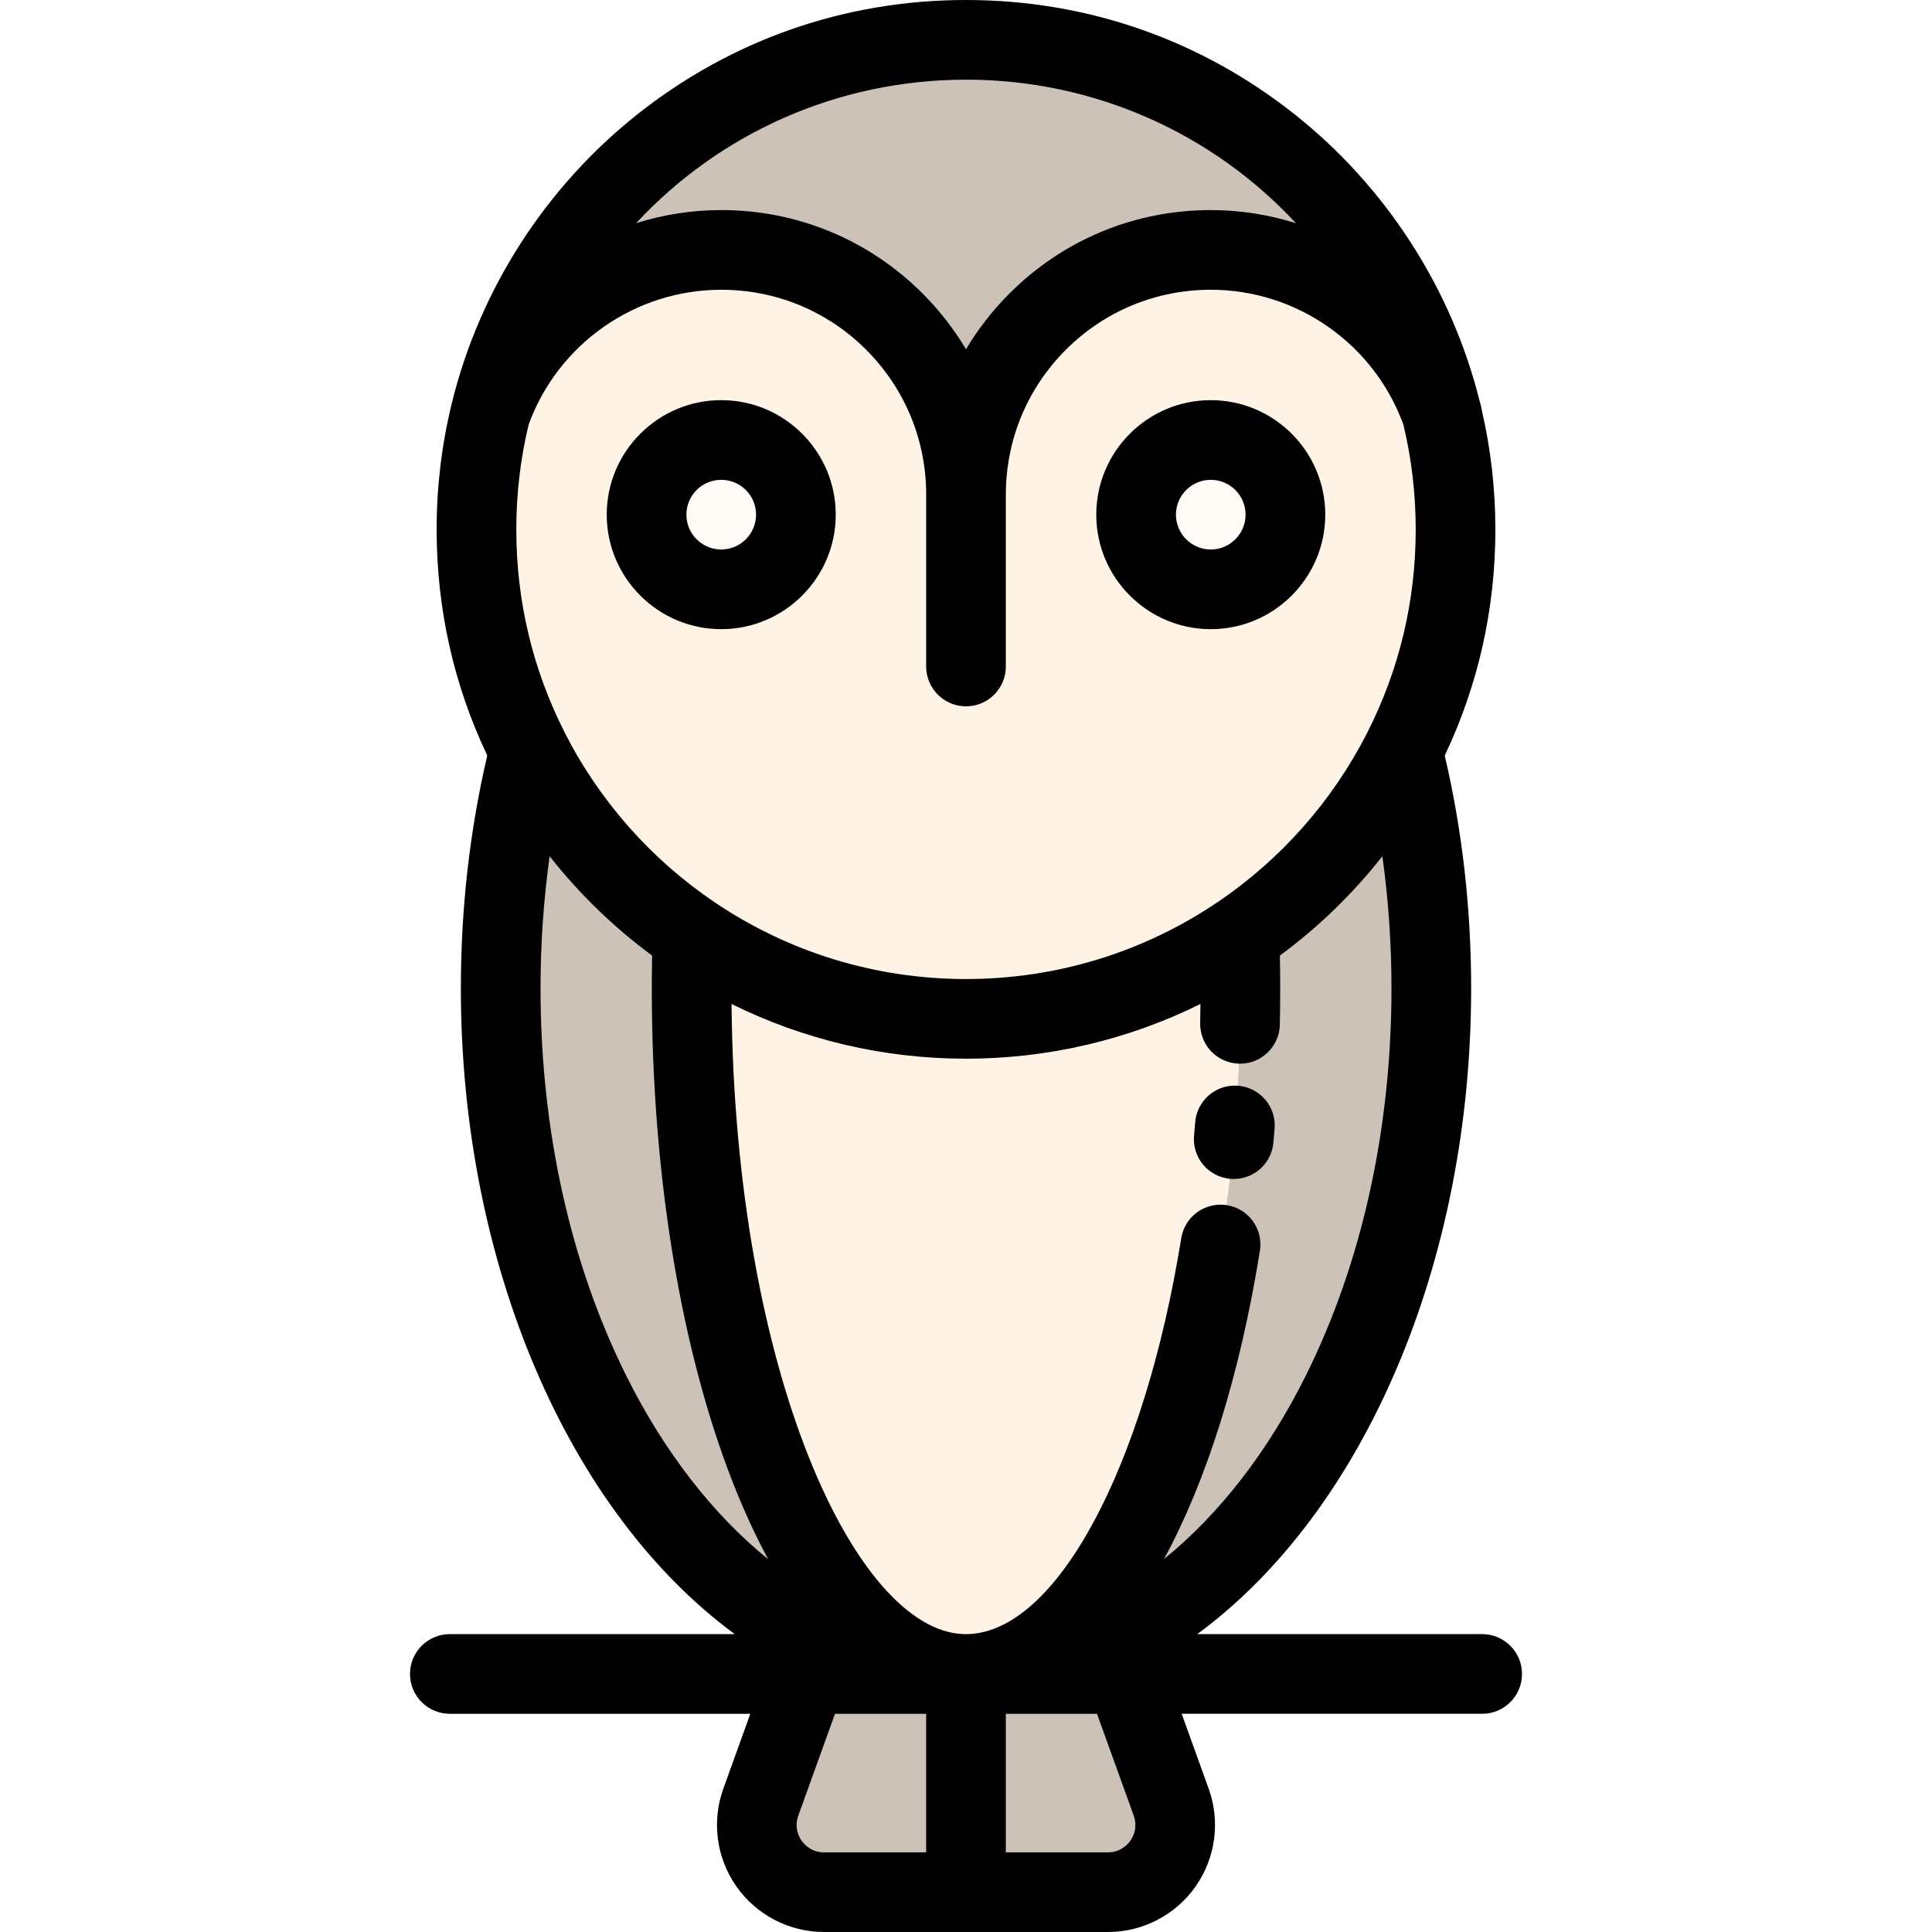
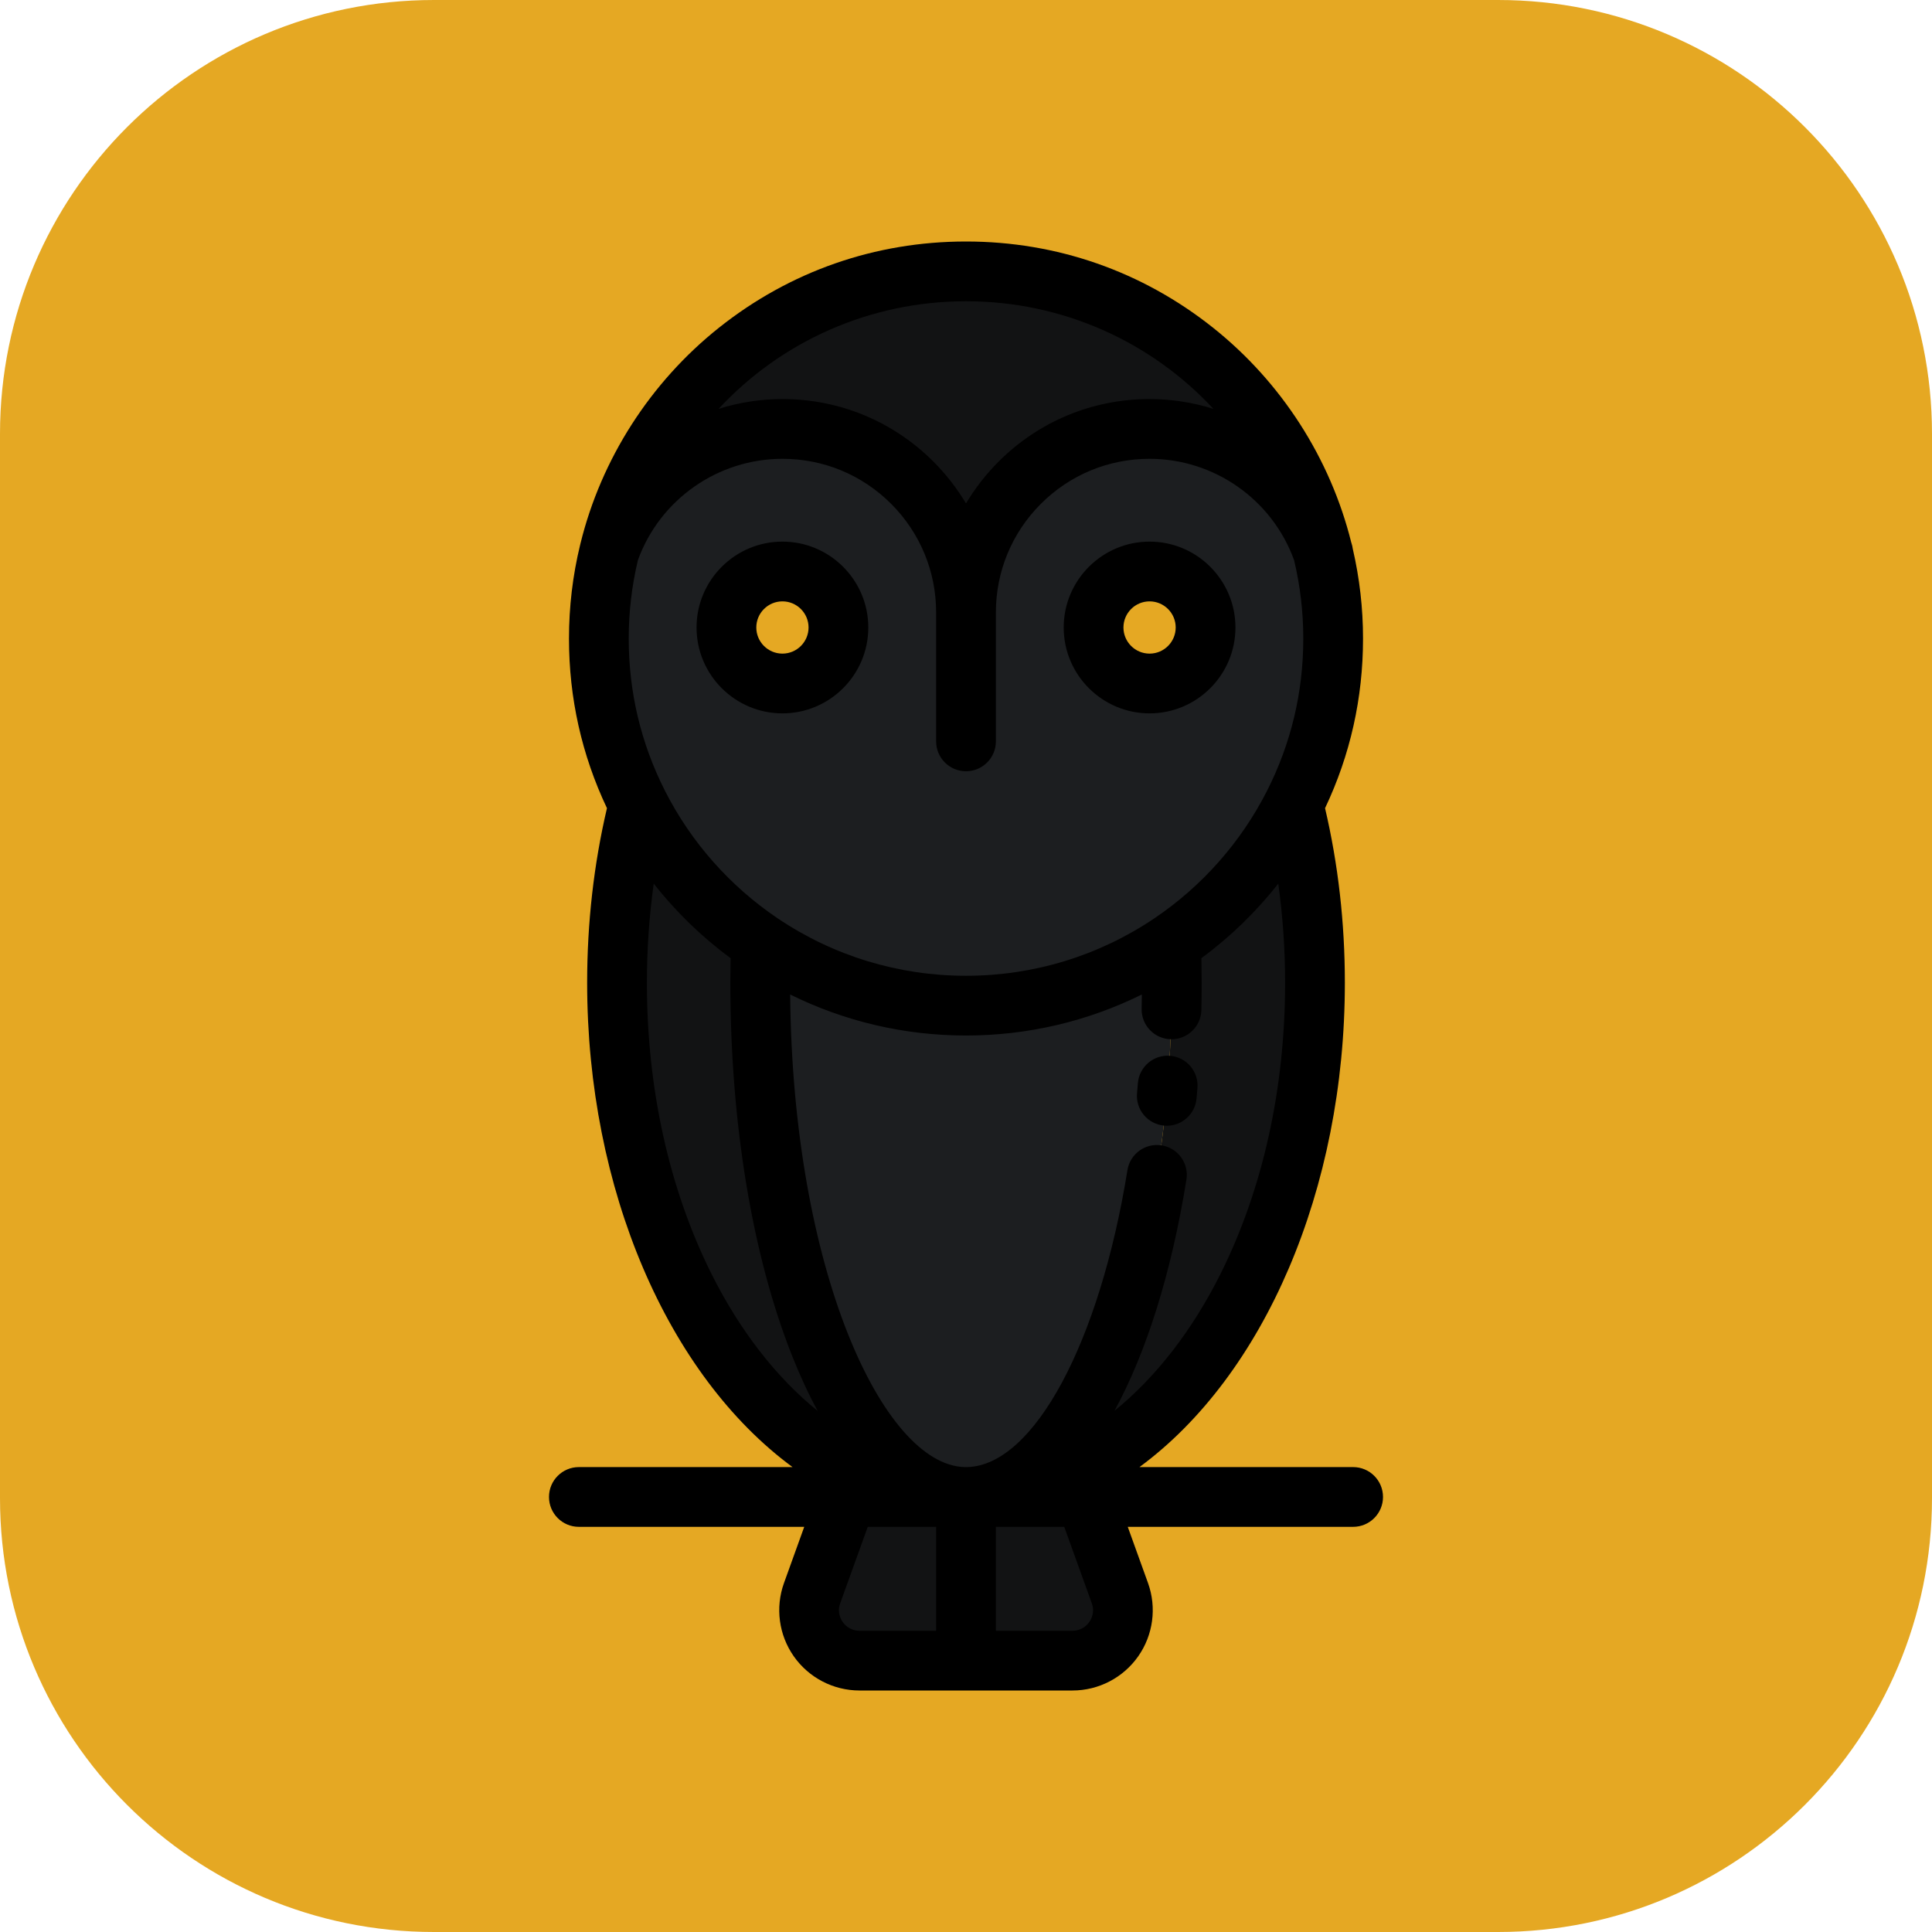
- <svg xmlns="http://www.w3.org/2000/svg" height="800px" width="800px" version="1.1" id="Layer_1" viewBox="0 0 512 512" xml:space="preserve">
-   <path style="fill:#FFF3E6;" d="M140.29,199.012c-8.971-17.634-14.02-37.587-14.02-58.723c0-10.618,1.271-20.937,3.691-30.803  c8.906-25.202,32.924-43.255,61.176-43.255c17.909,0,34.129,7.259,45.873,18.993c11.734,11.744,18.993,27.964,18.993,45.873  c0-17.909,7.259-34.129,18.993-45.873c11.744-11.734,27.964-18.993,45.873-18.993c28.262,0,52.293,18.075,61.187,43.299  c2.409,9.856,3.679,20.163,3.679,30.759c0,21.136-5.049,41.09-14.02,58.723c-10.032,19.733-24.97,36.56-43.211,48.868  c-20.705,13.976-45.652,22.13-72.5,22.13s-51.795-8.154-72.5-22.13C165.259,235.572,150.322,218.744,140.29,199.012z   M340.655,136.388c0-10.927-8.861-19.787-19.787-19.787c-10.926,0-19.787,8.861-19.787,19.787s8.861,19.787,19.787,19.787  C331.793,156.176,340.655,147.316,340.655,136.388z M210.922,136.388c0-10.927-8.861-19.787-19.787-19.787  c-10.927,0-19.787,8.861-19.787,19.787s8.861,19.787,19.787,19.787C202.061,156.177,210.922,147.316,210.922,136.388z" />
-   <g>
-     <path style="fill:#CCC2B8;" d="M371.711,199.012c4.916,19.601,7.602,40.791,7.602,62.899c0,80.367-35.41,148.548-84.488,172.512   c-11.932,5.823-24.66,9.038-37.886,9.181c39.73-1.259,71.771-82.124,71.771-181.694c0-4.718-0.077-9.402-0.21-14.032   C346.742,235.572,361.679,218.744,371.711,199.012z" />
-     <path style="fill:#CCC2B8;" d="M382.053,109.53c-8.894-25.224-32.924-43.299-61.187-43.299c-17.909,0-34.129,7.259-45.873,18.993   c-11.734,11.744-18.993,27.964-18.993,45.873c0-17.909-7.259-34.129-18.993-45.873c-11.744-11.734-27.964-18.993-45.873-18.993   c-28.251,0-52.27,18.053-61.176,43.255c13.81-56.779,65.009-98.929,126.042-98.929C317.055,10.557,368.254,52.729,382.053,109.53z" />
+ <svg xmlns="http://www.w3.org/2000/svg" viewBox="0 0 512 512" width="512" height="512">
+   <rect width="512" height="512" rx="115" fill="#E5A823" />
+   <g transform="translate(64, 64) scale(0.75)">
+     <path style="fill:#1C1E20;" d="M140.29,199.012c-8.971-17.634-14.02-37.587-14.02-58.723c0-10.618,1.271-20.937,3.691-30.803  c8.906-25.202,32.924-43.255,61.176-43.255c17.909,0,34.129,7.259,45.873,18.993c11.734,11.744,18.993,27.964,18.993,45.873  c0-17.909,7.259-34.129,18.993-45.873c11.744-11.734,27.964-18.993,45.873-18.993c28.262,0,52.293,18.075,61.187,43.299  c2.409,9.856,3.679,20.163,3.679,30.759c0,21.136-5.049,41.09-14.02,58.723c-10.032,19.733-24.97,36.56-43.211,48.868  c-20.705,13.976-45.652,22.13-72.5,22.13s-51.795-8.154-72.5-22.13C165.259,235.572,150.322,218.744,140.29,199.012z   M340.655,136.388c0-10.927-8.861-19.787-19.787-19.787c-10.926,0-19.787,8.861-19.787,19.787s8.861,19.787,19.787,19.787  C331.793,156.176,340.655,147.316,340.655,136.388z M210.922,136.388c0-10.927-8.861-19.787-19.787-19.787  c-10.927,0-19.787,8.861-19.787,19.787s8.861,19.787,19.787,19.787C202.061,156.177,210.922,147.316,210.922,136.388z" />
+     <g>
+       <path style="fill:#121314;" d="M371.711,199.012c4.916,19.601,7.602,40.791,7.602,62.899c0,80.367-35.41,148.548-84.488,172.512   c-11.932,5.823-24.66,9.038-37.886,9.181c39.73-1.259,71.771-82.124,71.771-181.694c0-4.718-0.077-9.402-0.21-14.032   C346.742,235.572,361.679,218.744,371.711,199.012z" />
+       <path style="fill:#121314;" d="M382.053,109.53c-8.894-25.224-32.924-43.299-61.187-43.299c-17.909,0-34.129,7.259-45.873,18.993   c-11.734,11.744-18.993,27.964-18.993,45.873c0-17.909-7.259-34.129-18.993-45.873c-11.744-11.734-27.964-18.993-45.873-18.993   c-28.251,0-52.27,18.053-61.176,43.255c13.81-56.779,65.009-98.929,126.042-98.929C317.055,10.557,368.254,52.729,382.053,109.53z" />
+     </g>
+     <circle style="fill:#E5A823;" cx="320.861" cy="136.393" r="19.787" />
+     <path style="fill:#1C1E20;" d="M328.501,247.88c0.133,4.629,0.21,9.314,0.21,14.032c0,99.57-32.041,180.434-71.771,181.693  c-0.309,0.011-0.63,0.011-0.94,0.011c-0.309,0-0.63,0-0.94-0.011c-39.73-1.259-71.771-82.124-71.771-181.693  c0-4.718,0.077-9.402,0.21-14.032c20.705,13.976,45.652,22.13,72.5,22.13S307.796,261.856,328.501,247.88z" />
+     <g>
+       <path style="fill:#121314;" d="M310.381,477.601c4.188,11.601-4.419,23.842-16.749,23.842h-37.631v-57.829h42.128L310.381,477.601z   " />
+       <path style="fill:#121314;" d="M256.001,443.615v57.829h-37.631c-12.33,0-20.937-12.242-16.749-23.842l12.253-33.985h42.128   V443.615z" />
+       <path style="fill:#121314;" d="M255.061,443.604c-13.225-0.144-25.953-3.359-37.886-9.181   c-49.078-23.965-84.488-92.145-84.488-172.512c0-22.108,2.685-43.299,7.602-62.899c10.032,19.733,24.97,36.56,43.211,48.868   c-0.133,4.629-0.21,9.314-0.21,14.032C183.29,361.48,215.331,442.345,255.061,443.604z" />
+     </g>
+     <circle style="fill:#E5A823;" cx="191.14" cy="136.393" r="19.787" />
+     <path fill="#000000" d="M328.105,287.731c-5.806-0.466-10.902,3.863-11.371,9.674c-0.095,1.183-0.197,2.362-0.302,3.536  c-0.521,5.807,3.763,10.937,9.571,11.458c0.321,0.029,0.639,0.043,0.955,0.043c5.403,0,10.009-4.128,10.502-9.614  c0.111-1.238,0.217-2.48,0.319-3.728C338.247,293.29,333.916,288.2,328.105,287.731z" />
+     <path fill="#000000" d="M221.479,136.388c0-16.731-13.613-30.344-30.345-30.344s-30.345,13.613-30.345,30.344c0,16.732,13.613,30.345,30.345,30.345  S221.479,153.121,221.479,136.388z M181.903,136.388c0-5.09,4.141-9.231,9.232-9.231c5.09,0,9.232,4.14,9.232,9.231  c0,5.09-4.141,9.232-9.232,9.232C186.044,145.62,181.903,141.479,181.903,136.388z" />
+     <path fill="#000000" d="M320.866,166.734c16.732,0,30.344-13.613,30.344-30.345c0-16.731-13.613-30.344-30.344-30.344  c-16.731,0-30.344,13.613-30.344,30.344C290.522,153.121,304.135,166.734,320.866,166.734z M320.866,127.158  c5.089,0,9.231,4.14,9.231,9.231c0,5.09-4.141,9.232-9.231,9.232c-5.089,0-9.231-4.141-9.231-9.232  C311.635,131.298,315.777,127.158,320.866,127.158z" />
+     <path fill="#000000" d="M108.652,443.615c0,5.83,4.726,10.557,10.557,10.557h79.632l-7.151,19.844c-3.132,8.677-1.836,18.366,3.467,25.918  c5.305,7.555,13.982,12.066,23.212,12.066h75.262c9.23,0,17.907-4.511,23.212-12.066c5.303-7.552,6.599-17.241,3.468-25.914  l-7.153-19.849h79.633c5.829,0,10.557-4.726,10.557-10.557s-4.727-10.557-10.557-10.557h-75.498  c44.079-32.422,72.577-98.13,72.577-171.147c0-21.141-2.356-41.867-7.001-61.673c8.907-18.778,13.421-38.926,13.421-59.949  c0-10.726-1.228-21.379-3.624-31.701c-0.087-0.666-0.233-1.333-0.454-1.993c-0.024-0.072-0.05-0.146-0.074-0.215  c-7.387-29.755-24.694-56.689-48.813-75.895C318.279,10.541,288.083,0,256.001,0c-32.071,0-62.26,10.536-87.303,30.47  c-24.224,19.282-41.587,46.353-48.92,76.231c-0.052,0.186-0.096,0.372-0.137,0.558c-2.603,10.718-3.928,21.828-3.928,33.03  c0,21.026,4.515,41.172,13.421,59.947c-4.645,19.808-7.001,40.535-7.001,61.675c0,73.018,28.498,138.725,72.578,171.147h-75.5  C113.378,433.058,108.652,437.784,108.652,443.615z M212.436,487.801c-0.65-0.926-2.038-3.426-0.886-6.62l9.733-27.009h24.16v36.715  h-27.075C214.97,490.887,213.088,488.729,212.436,487.801z M300.451,481.185c1.153,3.191-0.236,5.69-0.887,6.616  c-0.651,0.928-2.534,3.086-5.933,3.086h-27.074v-36.715h24.16L300.451,481.185z M346.024,364.611  c-10.012,20.099-22.973,36.758-37.554,48.553c11.243-20.664,20.056-48.428,25.418-81.678c0.929-5.756-2.984-11.174-8.741-12.103  c-5.756-0.928-11.174,2.985-12.102,8.741c-9.845,61.039-33.054,104.187-56.483,104.929c-0.185,0.006-0.378,0.004-0.562,0.004  c-0.184,0-0.376,0.002-0.605-0.005c-28.706-0.91-60.642-69.481-61.528-166.984c19.217,9.512,40.376,14.497,62.133,14.497  c21.757,0,42.916-4.985,62.133-14.496c-0.016,1.69-0.038,3.375-0.073,5.042c-0.119,5.828,4.509,10.652,10.338,10.771  c0.074,0.001,0.148,0.002,0.221,0.002c5.729,0,10.432-4.586,10.55-10.34c0.065,-3.175,0.098,-6.416,0.098,-9.633  c0-2.796-0.031-5.703-0.084-8.671c10.207-7.528,19.35-16.402,27.16-26.335c1.586,11.45,2.413,23.147,2.413,35.005  C368.757,299.243,360.895,334.756,346.024,364.611z M149.714,194.254c-0.054-0.108-0.102-0.22-0.16-0.324  c-8.443-16.707-12.728-34.751-12.728-53.641c0-9.422,1.102-18.755,3.268-27.77c7.79-21.391,28.232-35.731,51.042-35.731  c14.505,0,28.147,5.648,38.405,15.896c10.256,10.266,15.904,23.907,15.904,38.413v45.531c0,5.83,4.726,10.557,10.557,10.557  c5.829,0,10.557-4.726,10.557-10.557v-45.531c0-14.506,5.649-28.147,15.897-38.405c10.266-10.256,23.907-15.904,38.413-15.904  c22.828,0,43.274,14.358,51.052,35.778c2.157,9.004,3.257,18.327,3.257,27.724c0,19-4.331,37.147-12.874,53.938  c-9.168,18.034-22.897,33.561-39.707,44.902c-19.696,13.295-42.724,20.323-66.594,20.323s-46.897-7.028-66.596-20.325  C172.607,227.794,158.883,212.278,149.714,194.254z M256.001,21.113c34.195,0,65.477,14.369,87.425,38.031  c-7.18-2.258-14.769-3.47-22.559-3.47c-20.141,0-39.082,7.842-53.341,22.088c-4.496,4.5-8.35,9.469-11.525,14.794  c-3.177-5.327-7.032-10.298-11.531-14.802c-14.253-14.239-33.195-22.081-53.335-22.081c-7.791,0-15.38,1.212-22.561,3.471  C190.523,35.483,221.806,21.113,256.001,21.113z M165.977,364.611c-14.871-29.854-22.733-65.367-22.733-102.7  c0-11.858,0.828-23.555,2.413-35.005c7.81,9.933,16.953,18.807,27.159,26.334c-0.054,2.958-0.083,5.835-0.083,8.671  c0,49.425,7.716,96.16,21.727,131.595c2.832,7.162,5.881,13.736,9.122,19.701C188.98,401.408,176.001,384.733,165.977,364.611z" />
  </g>
-   <circle style="fill:#FFFAF5;" cx="320.861" cy="136.393" r="19.787" />
-   <path style="fill:#FFF3E6;" d="M328.501,247.88c0.133,4.629,0.21,9.314,0.21,14.032c0,99.57-32.041,180.434-71.771,181.693  c-0.309,0.011-0.63,0.011-0.94,0.011c-0.309,0-0.63,0-0.94-0.011c-39.73-1.259-71.771-82.124-71.771-181.693  c0-4.718,0.077-9.402,0.21-14.032c20.705,13.976,45.652,22.13,72.5,22.13S307.796,261.856,328.501,247.88z" />
-   <g>
-     <path style="fill:#CCC2B8;" d="M310.381,477.601c4.188,11.601-4.419,23.842-16.749,23.842h-37.631v-57.829h42.128L310.381,477.601z   " />
-     <path style="fill:#CCC2B8;" d="M256.001,443.615v57.829h-37.631c-12.33,0-20.937-12.242-16.749-23.842l12.253-33.985h42.128   V443.615z" />
-     <path style="fill:#CCC2B8;" d="M255.061,443.604c-13.225-0.144-25.953-3.359-37.886-9.181   c-49.078-23.965-84.488-92.145-84.488-172.512c0-22.108,2.685-43.299,7.602-62.899c10.032,19.733,24.97,36.56,43.211,48.868   c-0.133,4.629-0.21,9.314-0.21,14.032C183.29,361.48,215.331,442.345,255.061,443.604z" />
-   </g>
-   <circle style="fill:#FFFAF5;" cx="191.14" cy="136.393" r="19.787" />
-   <path d="M328.105,287.731c-5.806-0.466-10.902,3.863-11.371,9.674c-0.095,1.183-0.197,2.362-0.302,3.536  c-0.521,5.807,3.763,10.937,9.571,11.458c0.321,0.029,0.639,0.043,0.955,0.043c5.403,0,10.009-4.128,10.502-9.614  c0.111-1.238,0.217-2.48,0.319-3.728C338.247,293.29,333.916,288.2,328.105,287.731z" />
-   <path d="M221.479,136.388c0-16.731-13.613-30.344-30.345-30.344s-30.345,13.613-30.345,30.344c0,16.732,13.613,30.345,30.345,30.345  S221.479,153.121,221.479,136.388z M181.903,136.388c0-5.09,4.141-9.231,9.232-9.231c5.09,0,9.232,4.14,9.232,9.231  c0,5.09-4.141,9.232-9.232,9.232C186.044,145.62,181.903,141.479,181.903,136.388z" />
-   <path d="M320.866,166.734c16.732,0,30.344-13.613,30.344-30.345c0-16.731-13.613-30.344-30.344-30.344  c-16.731,0-30.344,13.613-30.344,30.344C290.522,153.121,304.135,166.734,320.866,166.734z M320.866,127.158  c5.089,0,9.231,4.14,9.231,9.231c0,5.09-4.141,9.232-9.231,9.232c-5.089,0-9.231-4.141-9.231-9.232  C311.635,131.298,315.777,127.158,320.866,127.158z" />
-   <path d="M108.652,443.615c0,5.83,4.726,10.557,10.557,10.557h79.632l-7.151,19.844c-3.132,8.677-1.836,18.366,3.467,25.918  c5.305,7.555,13.982,12.066,23.212,12.066h75.262c9.23,0,17.907-4.511,23.212-12.066c5.303-7.552,6.599-17.241,3.468-25.914  l-7.153-19.849h79.633c5.829,0,10.557-4.726,10.557-10.557s-4.727-10.557-10.557-10.557h-75.498  c44.079-32.422,72.577-98.13,72.577-171.147c0-21.141-2.356-41.867-7.001-61.673c8.907-18.778,13.421-38.926,13.421-59.949  c0-10.726-1.228-21.379-3.624-31.701c-0.087-0.666-0.233-1.333-0.454-1.993c-0.024-0.072-0.05-0.146-0.074-0.215  c-7.387-29.755-24.694-56.689-48.813-75.895C318.279,10.541,288.083,0,256.001,0c-32.071,0-62.26,10.536-87.303,30.47  c-24.224,19.282-41.587,46.353-48.92,76.231c-0.052,0.186-0.096,0.372-0.137,0.558c-2.603,10.718-3.928,21.828-3.928,33.03  c0,21.026,4.515,41.172,13.421,59.947c-4.645,19.808-7.001,40.535-7.001,61.675c0,73.018,28.498,138.725,72.578,171.147h-75.5  C113.378,433.058,108.652,437.784,108.652,443.615z M212.436,487.801c-0.65-0.926-2.038-3.426-0.886-6.62l9.733-27.009h24.16v36.715  h-27.075C214.97,490.887,213.088,488.729,212.436,487.801z M300.451,481.185c1.153,3.191-0.236,5.69-0.887,6.616  c-0.651,0.928-2.534,3.086-5.933,3.086h-27.074v-36.715h24.16L300.451,481.185z M346.024,364.611  c-10.012,20.099-22.973,36.758-37.554,48.553c11.243-20.664,20.056-48.428,25.418-81.678c0.929-5.756-2.984-11.174-8.741-12.103  c-5.756-0.928-11.174,2.985-12.102,8.741c-9.845,61.039-33.054,104.187-56.483,104.929c-0.185,0.006-0.378,0.004-0.562,0.004  c-0.184,0-0.376,0.002-0.605-0.005c-28.706-0.91-60.642-69.481-61.528-166.984c19.217,9.512,40.376,14.497,62.133,14.497  c21.757,0,42.916-4.985,62.133-14.496c-0.016,1.69-0.038,3.375-0.073,5.042c-0.119,5.828,4.509,10.652,10.338,10.771  c0.074,0.001,0.148,0.002,0.221,0.002c5.729,0,10.432-4.586,10.55-10.34c0.065-3.175,0.098-6.416,0.098-9.633  c0-2.796-0.031-5.703-0.084-8.671c10.207-7.528,19.35-16.402,27.16-26.335c1.586,11.45,2.413,23.147,2.413,35.005  C368.757,299.243,360.895,334.756,346.024,364.611z M149.714,194.254c-0.054-0.108-0.102-0.22-0.16-0.324  c-8.443-16.707-12.728-34.751-12.728-53.641c0-9.422,1.102-18.755,3.268-27.77c7.79-21.391,28.232-35.731,51.042-35.731  c14.505,0,28.147,5.648,38.405,15.896c10.256,10.266,15.904,23.907,15.904,38.413v45.531c0,5.83,4.726,10.557,10.557,10.557  c5.829,0,10.557-4.726,10.557-10.557v-45.531c0-14.506,5.649-28.147,15.897-38.405c10.266-10.256,23.907-15.904,38.413-15.904  c22.828,0,43.274,14.358,51.052,35.778c2.157,9.004,3.257,18.327,3.257,27.724c0,19-4.331,37.147-12.874,53.938  c-9.168,18.034-22.897,33.561-39.707,44.902c-19.696,13.295-42.724,20.323-66.594,20.323s-46.897-7.028-66.596-20.325  C172.607,227.794,158.883,212.278,149.714,194.254z M256.001,21.113c34.195,0,65.477,14.369,87.425,38.031  c-7.18-2.258-14.769-3.47-22.559-3.47c-20.141,0-39.082,7.842-53.341,22.088c-4.496,4.5-8.35,9.469-11.525,14.794  c-3.177-5.327-7.032-10.298-11.531-14.802c-14.253-14.239-33.195-22.081-53.335-22.081c-7.791,0-15.38,1.212-22.561,3.471  C190.523,35.483,221.806,21.113,256.001,21.113z M165.977,364.611c-14.871-29.854-22.733-65.367-22.733-102.7  c0-11.858,0.828-23.555,2.413-35.005c7.81,9.933,16.953,18.807,27.159,26.334c-0.054,2.958-0.083,5.835-0.083,8.671  c0,49.425,7.716,96.16,21.727,131.595c2.832,7.162,5.881,13.736,9.122,19.701C188.98,401.408,176.001,384.733,165.977,364.611z" />
</svg>
